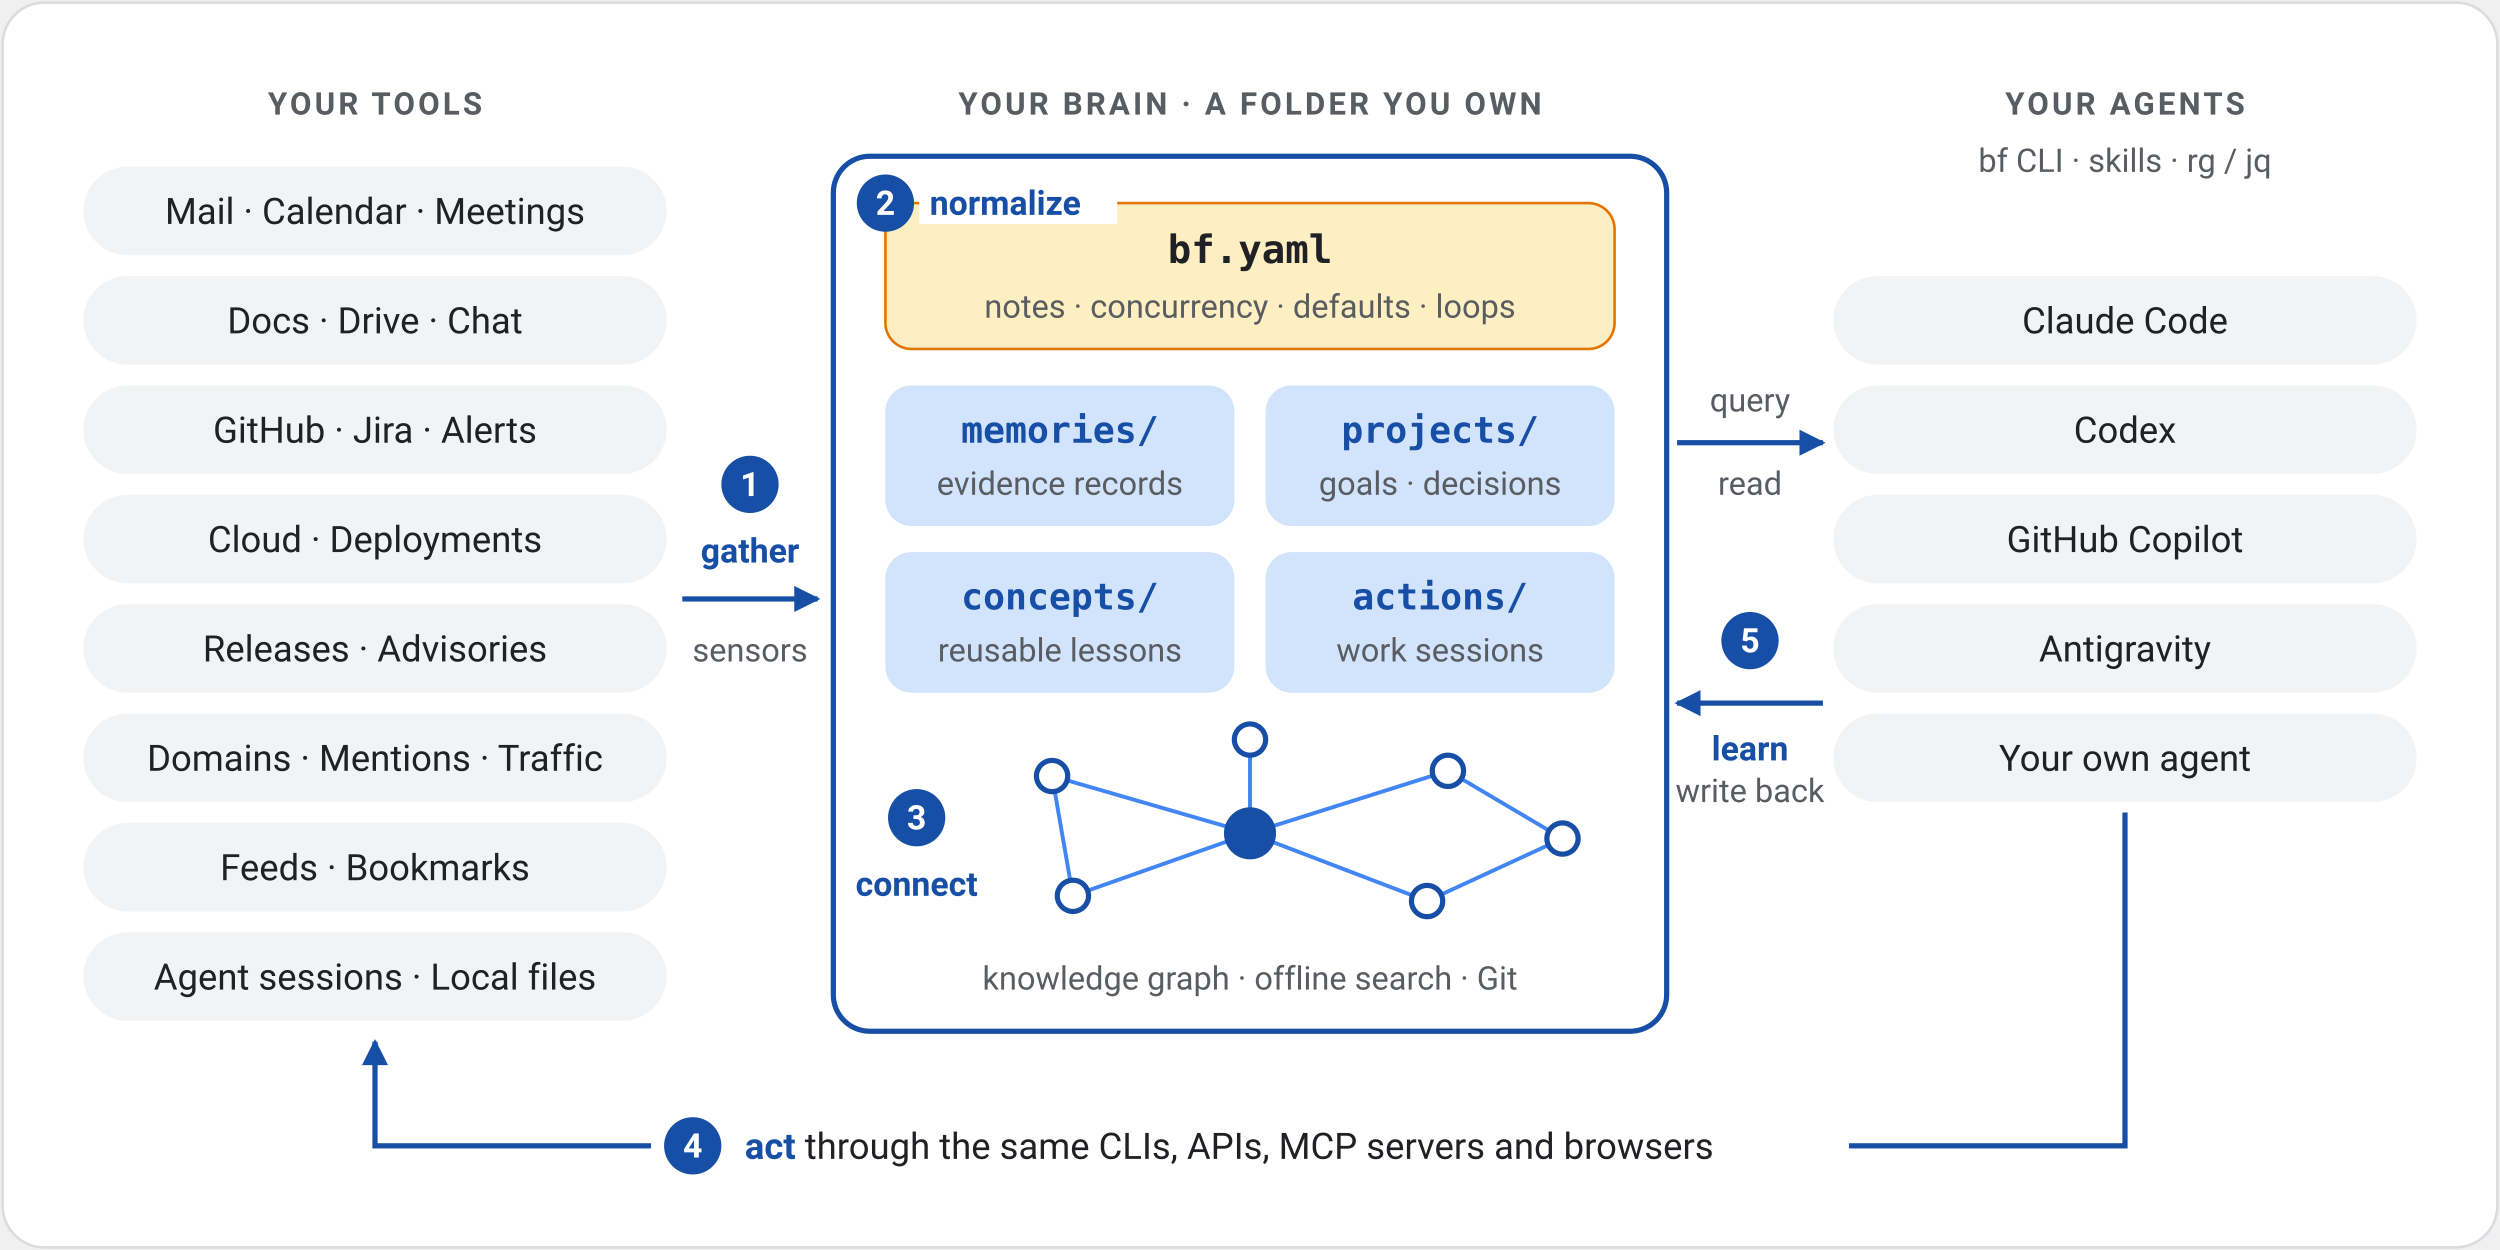
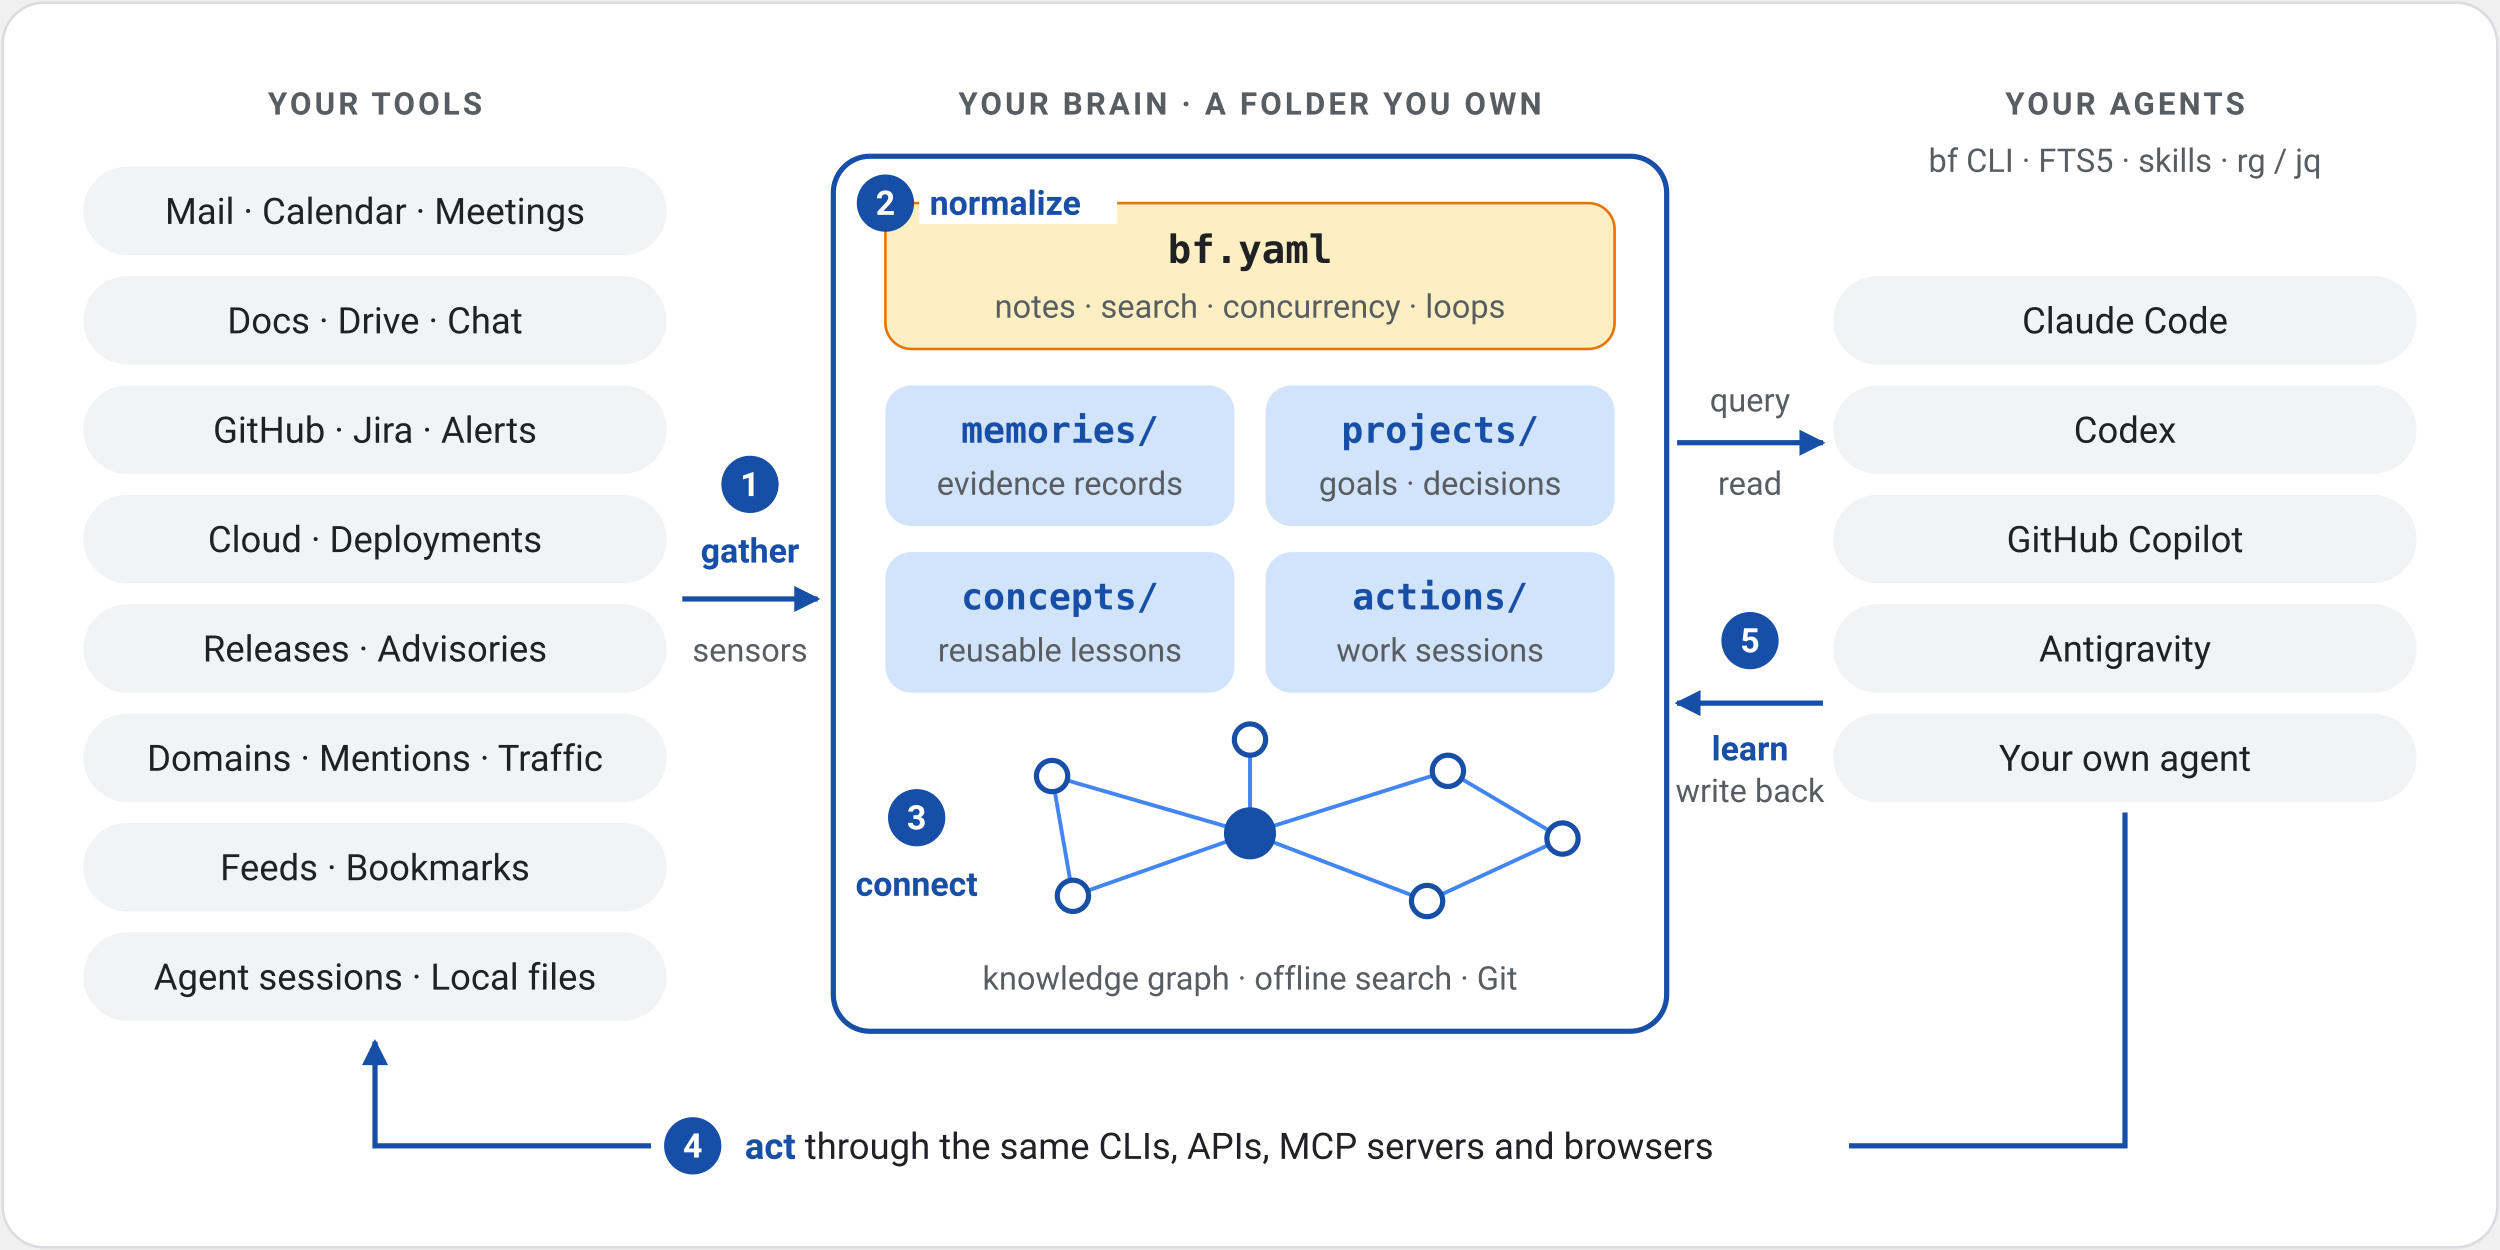
<svg xmlns="http://www.w3.org/2000/svg" width="960" height="480" viewBox="0 0 960 480" role="img" aria-labelledby="title desc">
  <defs>
    <marker id="arrow" viewBox="0 0 10 10" refX="9" refY="5" markerWidth="10" markerHeight="10" markerUnits="userSpaceOnUse" orient="auto-start-reverse">
      <path d="M0 0 L10 5 L0 10 Z" fill="#174EA6" />
    </marker>
    <style>
text { font-family: "Google Sans", "Google Sans Text", Roboto, "Segoe UI", Helvetica, Arial, sans-serif; fill: #202124; }
.code { font-family: "Google Sans Code", "JetBrains Mono", Menlo, Consolas, "DejaVu Sans Mono", monospace; }
.label { font-size: 12px; font-weight: 700; letter-spacing: 1.2px; fill: #595D62; }
.chip { fill: #F1F3F4; }
.chip-text { font-size: 14px; }
.muted { font-size: 12.5px; fill: #595D62; }
.folder { font-size: 14px; font-weight: 700; fill: #174EA6; }
.step { fill: #174EA6; }
.step-text { font-size: 13px; font-weight: 700; fill: #FFFFFF; }
.verb { font-size: 13px; font-weight: 700; fill: #174EA6; }
.flow { fill: none; stroke: #174EA6; stroke-width: 2; }
.edge { stroke: #4285F4; stroke-width: 1.5; }
</style>
  </defs>
  <rect x="1" y="1" width="958" height="478" rx="16" fill="#FFFFFF" stroke="#DADCE0" />
  <text class="label" x="144" y="44" text-anchor="middle">YOUR TOOLS</text>
  <g text-anchor="middle">
    <rect class="chip" x="32" y="64" width="224" height="34" rx="17" />
    <text class="chip-text" x="144" y="86">Mail · Calendar · Meetings</text>
    <rect class="chip" x="32" y="106" width="224" height="34" rx="17" />
    <text class="chip-text" x="144" y="128">Docs · Drive · Chat</text>
    <rect class="chip" x="32" y="148" width="224" height="34" rx="17" />
    <text class="chip-text" x="144" y="170">GitHub · Jira · Alerts</text>
    <rect class="chip" x="32" y="190" width="224" height="34" rx="17" />
    <text class="chip-text" x="144" y="212">Cloud · Deployments</text>
    <rect class="chip" x="32" y="232" width="224" height="34" rx="17" />
    <text class="chip-text" x="144" y="254">Releases · Advisories</text>
    <rect class="chip" x="32" y="274" width="224" height="34" rx="17" />
    <text class="chip-text" x="144" y="296">Domains · Mentions · Traffic</text>
    <rect class="chip" x="32" y="316" width="224" height="34" rx="17" />
    <text class="chip-text" x="144" y="338">Feeds · Bookmarks</text>
    <rect class="chip" x="32" y="358" width="224" height="34" rx="17" />
    <text class="chip-text" x="144" y="380">Agent sessions · Local files</text>
  </g>
  <circle class="step" cx="288" cy="186" r="11" />
  <text class="step-text" x="288" y="190.5" text-anchor="middle">1</text>
  <text class="verb" x="288" y="216" text-anchor="middle">gather</text>
  <line class="flow" x1="262" y1="230" x2="314" y2="230" marker-end="url(#arrow)" />
  <text class="muted" x="288" y="254" text-anchor="middle">sensors</text>
  <text class="label" x="480" y="44" text-anchor="middle">YOUR BRAIN · A FOLDER YOU OWN</text>
  <rect x="320" y="60" width="320" height="336" rx="14" fill="#FFFFFF" stroke="#174EA6" stroke-width="2" />
  <rect x="340" y="78" width="280" height="56" rx="10" fill="#FEEFC3" stroke="#E37400" />
  <text class="code" x="480" y="101" text-anchor="middle" style="font-size:15px;font-weight:700">bf.yaml</text>
-   <text class="muted" x="480" y="122" text-anchor="middle">notes · concurrency · defaults · loops</text>
+   <text class="muted" x="480" y="122" text-anchor="middle">notes · search · concurrency · loops</text>
  <rect x="353" y="70" width="76" height="16" fill="#FFFFFF" />
  <text class="verb" x="357" y="82.5">normalize</text>
  <circle class="step" cx="340" cy="78" r="11" />
  <text class="step-text" x="340" y="82.5" text-anchor="middle">2</text>
  <g text-anchor="middle">
    <rect x="340" y="148" width="134" height="54" rx="10" fill="#D2E3FC" />
    <text class="code folder" x="407" y="170">memories/</text>
    <text class="muted" x="407" y="190">evidence records</text>
    <rect x="486" y="148" width="134" height="54" rx="10" fill="#D2E3FC" />
    <text class="code folder" x="553" y="170">projects/</text>
    <text class="muted" x="553" y="190">goals · decisions</text>
    <rect x="340" y="212" width="134" height="54" rx="10" fill="#D2E3FC" />
    <text class="code folder" x="407" y="234">concepts/</text>
    <text class="muted" x="407" y="254">reusable lessons</text>
    <rect x="486" y="212" width="134" height="54" rx="10" fill="#D2E3FC" />
    <text class="code folder" x="553" y="234">actions/</text>
    <text class="muted" x="553" y="254">work sessions</text>
  </g>
  <g>
    <line class="edge" x1="480" y1="320" x2="404" y2="298" />
    <line class="edge" x1="480" y1="320" x2="412" y2="344" />
    <line class="edge" x1="480" y1="320" x2="556" y2="296" />
    <line class="edge" x1="480" y1="320" x2="548" y2="346" />
    <line class="edge" x1="404" y1="298" x2="412" y2="344" />
    <line class="edge" x1="556" y1="296" x2="600" y2="322" />
    <line class="edge" x1="548" y1="346" x2="600" y2="322" />
    <line class="edge" x1="480" y1="320" x2="480" y2="284" />
    <circle cx="480" cy="320" r="10" fill="#174EA6" />
    <circle cx="404" cy="298" r="6" fill="#FFFFFF" stroke="#174EA6" stroke-width="2" />
    <circle cx="412" cy="344" r="6" fill="#FFFFFF" stroke="#174EA6" stroke-width="2" />
    <circle cx="556" cy="296" r="6" fill="#FFFFFF" stroke="#174EA6" stroke-width="2" />
    <circle cx="548" cy="346" r="6" fill="#FFFFFF" stroke="#174EA6" stroke-width="2" />
    <circle cx="600" cy="322" r="6" fill="#FFFFFF" stroke="#174EA6" stroke-width="2" />
    <circle cx="480" cy="284" r="6" fill="#FFFFFF" stroke="#174EA6" stroke-width="2" />
  </g>
  <circle class="step" cx="352" cy="314" r="11" />
  <text class="step-text" x="352" y="318.5" text-anchor="middle">3</text>
  <text class="verb" x="352" y="344" text-anchor="middle">connect</text>
  <text class="muted" x="480" y="380" text-anchor="middle">knowledge graph · offline search · Git</text>
  <line class="flow" x1="644" y1="170" x2="700" y2="170" marker-end="url(#arrow)" />
  <text class="muted" x="672" y="158" text-anchor="middle">query</text>
  <text class="muted" x="672" y="190" text-anchor="middle">read</text>
  <line class="flow" x1="700" y1="270" x2="644" y2="270" marker-end="url(#arrow)" />
  <circle class="step" cx="672" cy="246" r="11" />
  <text class="step-text" x="672" y="250.5" text-anchor="middle">5</text>
  <text class="verb" x="672" y="292" text-anchor="middle">learn</text>
  <text class="muted" x="672" y="308" text-anchor="middle">write back</text>
  <text class="label" x="816" y="44" text-anchor="middle">YOUR AGENTS</text>
  <g text-anchor="middle">
    <rect class="chip" x="704" y="106" width="224" height="34" rx="17" />
    <text class="chip-text" x="816" y="128">Claude Code</text>
    <rect class="chip" x="704" y="148" width="224" height="34" rx="17" />
    <text class="chip-text" x="816" y="170">Codex</text>
    <rect class="chip" x="704" y="190" width="224" height="34" rx="17" />
    <text class="chip-text" x="816" y="212">GitHub Copilot</text>
    <rect class="chip" x="704" y="232" width="224" height="34" rx="17" />
    <text class="chip-text" x="816" y="254">Antigravity</text>
    <rect class="chip" x="704" y="274" width="224" height="34" rx="17" />
    <text class="chip-text" x="816" y="296">Your own agent</text>
  </g>
-   <text class="muted" x="816" y="66" text-anchor="middle">bf CLI · skills · rg / jq</text>
+   <text class="muted" x="816" y="66" text-anchor="middle">bf CLI · FTS5 · skills · rg / jq</text>
  <path class="flow" d="M816 312 V440 H144 V400" marker-end="url(#arrow)" />
  <rect x="250" y="428" width="460" height="24" fill="#FFFFFF" />
  <circle class="step" cx="266" cy="440" r="11" />
  <text class="step-text" x="266" y="444.5" text-anchor="middle">4</text>
  <text x="286" y="445" style="font-size:14px">
    <tspan class="verb" style="font-size:14px">act</tspan> through the same CLIs, APIs, MCP servers and browsers</text>
</svg>
